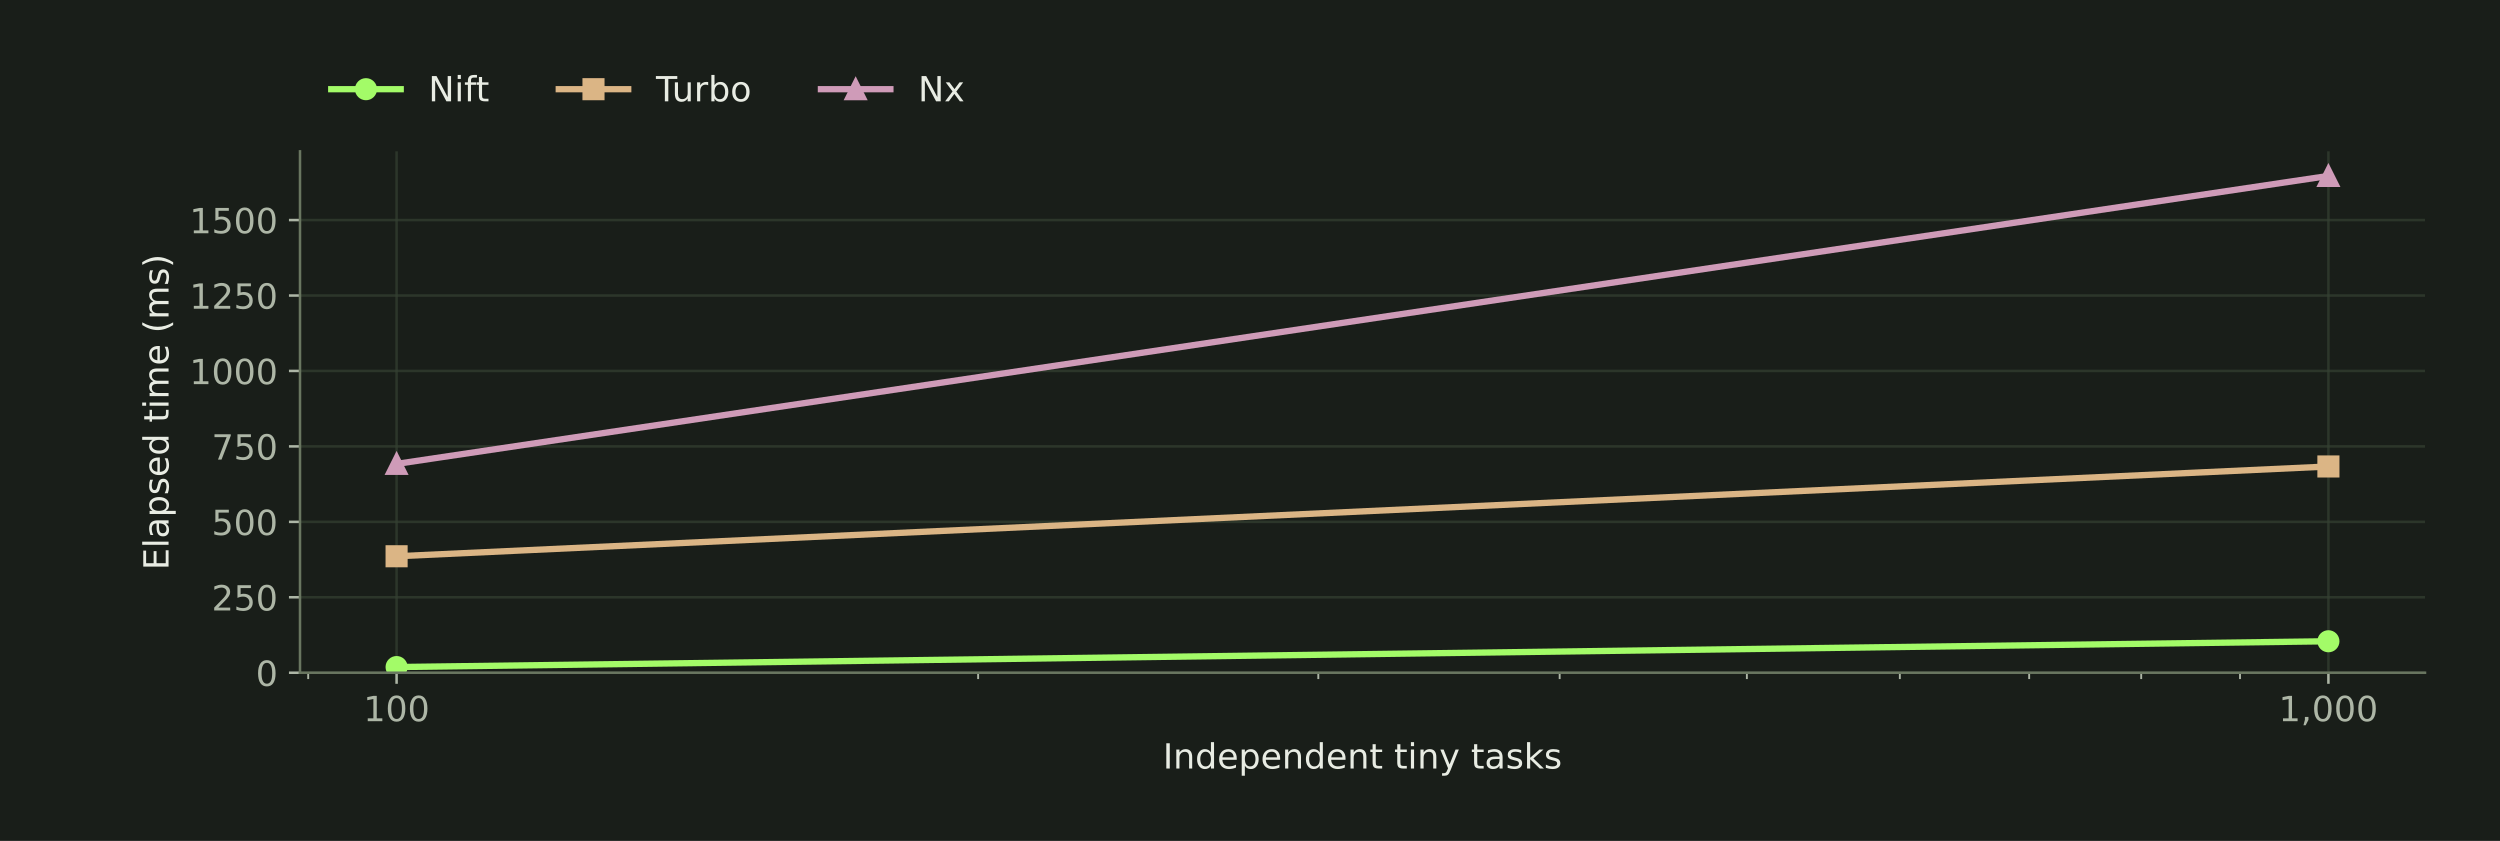
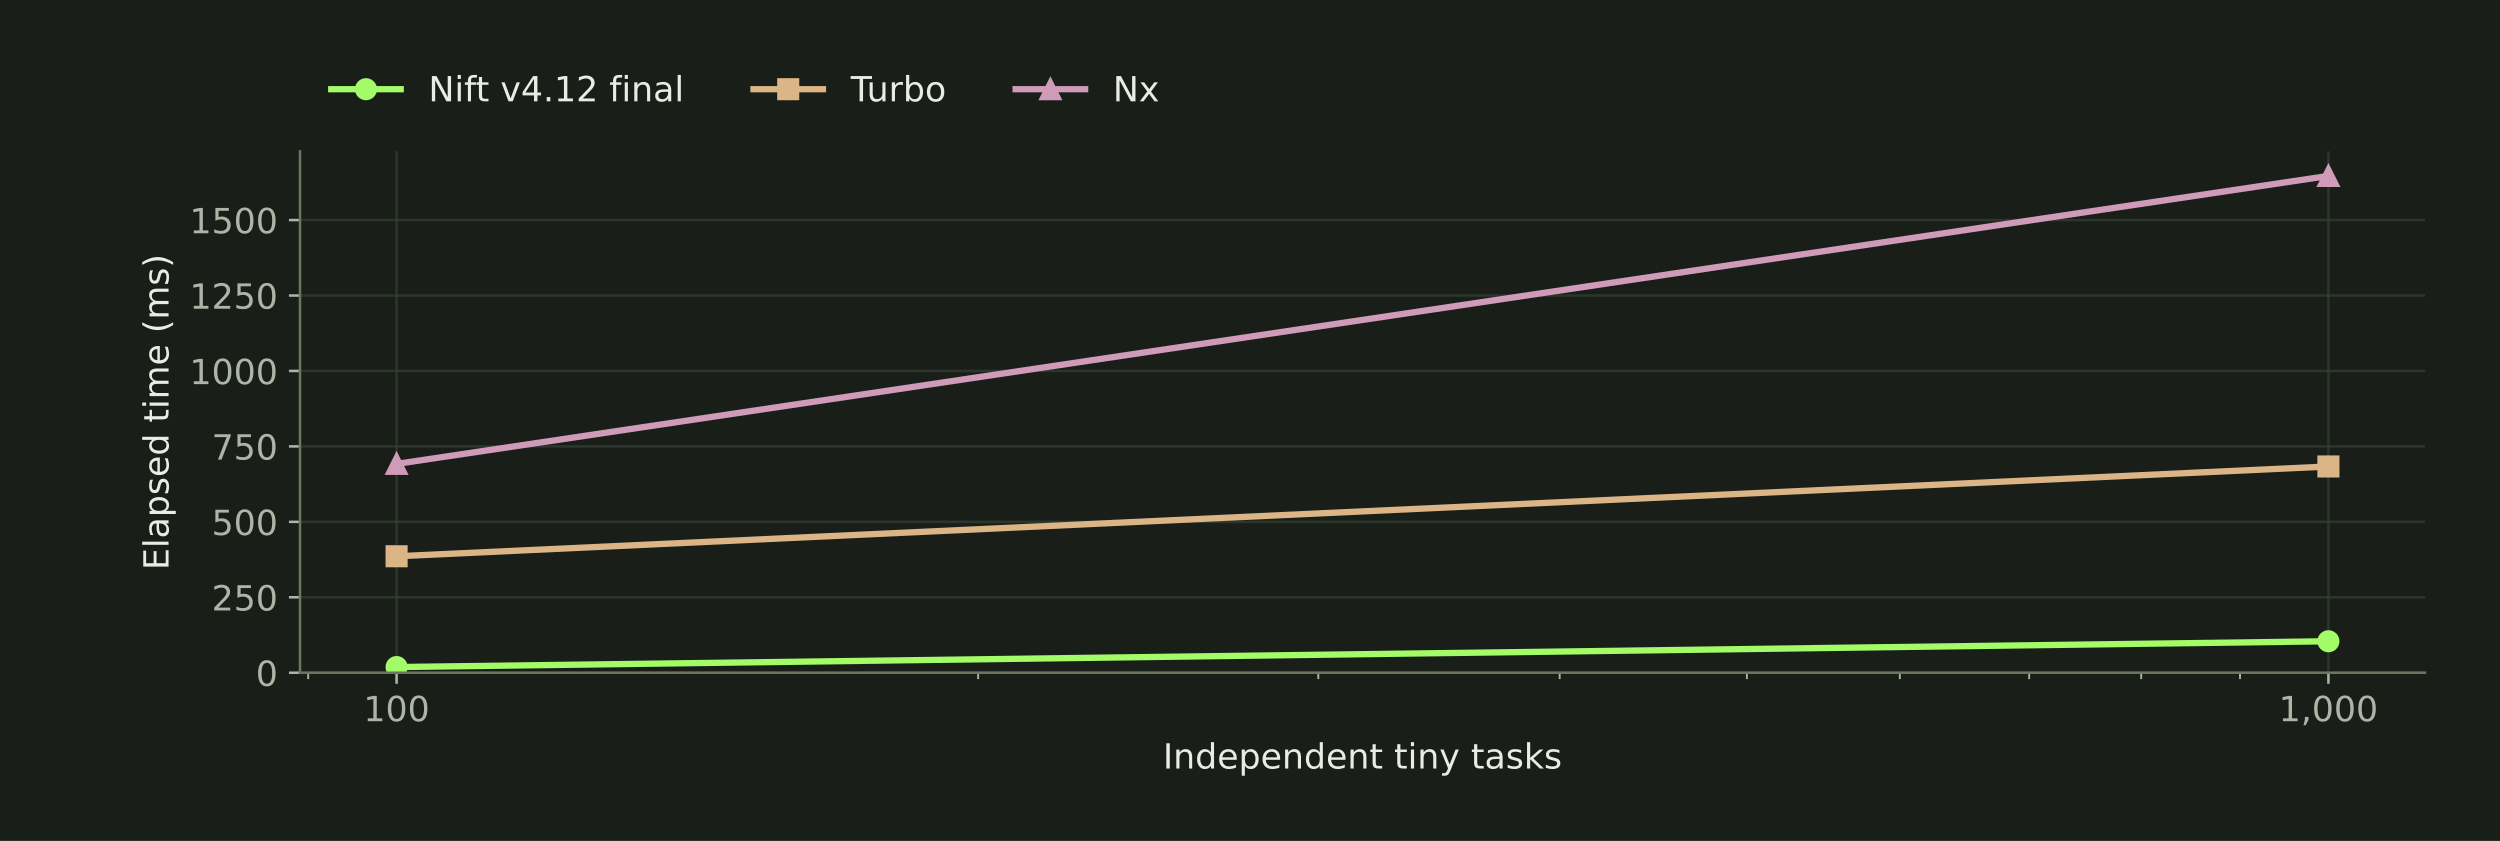
<svg xmlns="http://www.w3.org/2000/svg" xmlns:xlink="http://www.w3.org/1999/xlink" width="792pt" height="266.4pt" viewBox="0 0 792 266.4" version="1.1">
  <defs>
    <style type="text/css">*{stroke-linejoin: round; stroke-linecap: butt}</style>
  </defs>
  <g id="figure_1">
    <g id="patch_1">
      <path d="M 0 266.4 L 792 266.4 L 792 0 L 0 0 z " style="fill: #191e19" />
    </g>
    <g id="axes_1">
      <g id="patch_2">
        <path d="M 95.04 213.12 L 768.24 213.12 L 768.24 47.952 L 95.04 47.952 z " style="fill: #191e19" />
      </g>
      <g id="matplotlib.axis_1">
        <g id="xtick_1">
          <g id="line2d_1">
            <path d="M 125.64 213.12 L 125.64 47.952 " clip-path="url(#pe6b6be5bf1)" style="fill: none; stroke: #354132; stroke-opacity: 0.7; stroke-width: 0.8; stroke-linecap: square" />
          </g>
          <g id="line2d_2">
            <defs>
              <path id="mb59d0f743f" d="M 0 0 L 0 3.5 " style="stroke: #adb6a6; stroke-width: 0.8" />
            </defs>
            <g>
              <use xlink:href="#mb59d0f743f" x="125.64" y="213.12" style="fill: #adb6a6; stroke: #adb6a6; stroke-width: 0.8" />
            </g>
          </g>
          <g id="text_1">
            <text style="font-size: 11px; font-family: 'DejaVu Sans'; text-anchor: middle; fill: #adb6a6" x="125.64" y="228.477" transform="rotate(-0 125.64 228.4774)">100</text>
          </g>
        </g>
        <g id="xtick_2">
          <g id="line2d_3">
            <path d="M 737.64 213.12 L 737.64 47.952 " clip-path="url(#pe6b6be5bf1)" style="fill: none; stroke: #354132; stroke-opacity: 0.7; stroke-width: 0.8; stroke-linecap: square" />
          </g>
          <g id="line2d_4">
            <g>
              <use xlink:href="#mb59d0f743f" x="737.64" y="213.12" style="fill: #adb6a6; stroke: #adb6a6; stroke-width: 0.8" />
            </g>
          </g>
          <g id="text_2">
            <text style="font-size: 11px; font-family: 'DejaVu Sans'; text-anchor: middle; fill: #adb6a6" x="737.64" y="228.477" transform="rotate(-0 737.64 228.4774)">1,000</text>
          </g>
        </g>
        <g id="xtick_3">
          <g id="line2d_5">
            <defs>
              <path id="md41d5f1bb8" d="M 0 0 L 0 2 " style="stroke: #adb6a6; stroke-width: 0.6" />
            </defs>
            <g>
              <use xlink:href="#md41d5f1bb8" x="97.636" y="213.12" style="fill: #adb6a6; stroke: #adb6a6; stroke-width: 0.6" />
            </g>
          </g>
        </g>
        <g id="xtick_4">
          <g id="line2d_6">
            <g>
              <use xlink:href="#md41d5f1bb8" x="309.87" y="213.12" style="fill: #adb6a6; stroke: #adb6a6; stroke-width: 0.6" />
            </g>
          </g>
        </g>
        <g id="xtick_5">
          <g id="line2d_7">
            <g>
              <use xlink:href="#md41d5f1bb8" x="417.638" y="213.12" style="fill: #adb6a6; stroke: #adb6a6; stroke-width: 0.6" />
            </g>
          </g>
        </g>
        <g id="xtick_6">
          <g id="line2d_8">
            <g>
              <use xlink:href="#md41d5f1bb8" x="494.101" y="213.12" style="fill: #adb6a6; stroke: #adb6a6; stroke-width: 0.6" />
            </g>
          </g>
        </g>
        <g id="xtick_7">
          <g id="line2d_9">
            <g>
              <use xlink:href="#md41d5f1bb8" x="553.41" y="213.12" style="fill: #adb6a6; stroke: #adb6a6; stroke-width: 0.6" />
            </g>
          </g>
        </g>
        <g id="xtick_8">
          <g id="line2d_10">
            <g>
              <use xlink:href="#md41d5f1bb8" x="601.869" y="213.12" style="fill: #adb6a6; stroke: #adb6a6; stroke-width: 0.6" />
            </g>
          </g>
        </g>
        <g id="xtick_9">
          <g id="line2d_11">
            <g>
              <use xlink:href="#md41d5f1bb8" x="642.84" y="213.12" style="fill: #adb6a6; stroke: #adb6a6; stroke-width: 0.6" />
            </g>
          </g>
        </g>
        <g id="xtick_10">
          <g id="line2d_12">
            <g>
              <use xlink:href="#md41d5f1bb8" x="678.331" y="213.12" style="fill: #adb6a6; stroke: #adb6a6; stroke-width: 0.6" />
            </g>
          </g>
        </g>
        <g id="xtick_11">
          <g id="line2d_13">
            <g>
              <use xlink:href="#md41d5f1bb8" x="709.636" y="213.12" style="fill: #adb6a6; stroke: #adb6a6; stroke-width: 0.6" />
            </g>
          </g>
        </g>
        <g id="text_3">
          <text style="font-size: 11px; font-family: 'DejaVu Sans'; text-anchor: middle; fill: #e8ece3" x="431.64" y="243.478" transform="rotate(-0 431.64 243.4783)">Independent tiny tasks</text>
        </g>
      </g>
      <g id="matplotlib.axis_2">
        <g id="ytick_1">
          <g id="line2d_14">
            <path d="M 95.04 213.12 L 768.24 213.12 " clip-path="url(#pe6b6be5bf1)" style="fill: none; stroke: #354132; stroke-opacity: 0.7; stroke-width: 0.8; stroke-linecap: square" />
          </g>
          <g id="line2d_15">
            <defs>
              <path id="ma8dde5b0b7" d="M 0 0 L -3.5 0 " style="stroke: #adb6a6; stroke-width: 0.8" />
            </defs>
            <g>
              <use xlink:href="#ma8dde5b0b7" x="95.04" y="213.12" style="fill: #adb6a6; stroke: #adb6a6; stroke-width: 0.8" />
            </g>
          </g>
          <g id="text_4">
            <text style="font-size: 11px; font-family: 'DejaVu Sans'; text-anchor: end; fill: #adb6a6" x="88.04" y="217.299" transform="rotate(-0 88.04 217.2987)">0</text>
          </g>
        </g>
        <g id="ytick_2">
          <g id="line2d_16">
            <path d="M 95.04 189.22 L 768.24 189.22 " clip-path="url(#pe6b6be5bf1)" style="fill: none; stroke: #354132; stroke-opacity: 0.7; stroke-width: 0.8; stroke-linecap: square" />
          </g>
          <g id="line2d_17">
            <g>
              <use xlink:href="#ma8dde5b0b7" x="95.04" y="189.22" style="fill: #adb6a6; stroke: #adb6a6; stroke-width: 0.8" />
            </g>
          </g>
          <g id="text_5">
            <text style="font-size: 11px; font-family: 'DejaVu Sans'; text-anchor: end; fill: #adb6a6" x="88.04" y="193.399" transform="rotate(-0 88.04 193.3986)">250</text>
          </g>
        </g>
        <g id="ytick_3">
          <g id="line2d_18">
            <path d="M 95.04 165.32 L 768.24 165.32 " clip-path="url(#pe6b6be5bf1)" style="fill: none; stroke: #354132; stroke-opacity: 0.7; stroke-width: 0.8; stroke-linecap: square" />
          </g>
          <g id="line2d_19">
            <g>
              <use xlink:href="#ma8dde5b0b7" x="95.04" y="165.32" style="fill: #adb6a6; stroke: #adb6a6; stroke-width: 0.8" />
            </g>
          </g>
          <g id="text_6">
            <text style="font-size: 11px; font-family: 'DejaVu Sans'; text-anchor: end; fill: #adb6a6" x="88.04" y="169.499" transform="rotate(-0 88.04 169.4986)">500</text>
          </g>
        </g>
        <g id="ytick_4">
          <g id="line2d_20">
            <path d="M 95.04 141.42 L 768.24 141.42 " clip-path="url(#pe6b6be5bf1)" style="fill: none; stroke: #354132; stroke-opacity: 0.7; stroke-width: 0.8; stroke-linecap: square" />
          </g>
          <g id="line2d_21">
            <g>
              <use xlink:href="#ma8dde5b0b7" x="95.04" y="141.42" style="fill: #adb6a6; stroke: #adb6a6; stroke-width: 0.8" />
            </g>
          </g>
          <g id="text_7">
            <text style="font-size: 11px; font-family: 'DejaVu Sans'; text-anchor: end; fill: #adb6a6" x="88.04" y="145.599" transform="rotate(-0 88.04 145.5985)">750</text>
          </g>
        </g>
        <g id="ytick_5">
          <g id="line2d_22">
            <path d="M 95.04 117.52 L 768.24 117.52 " clip-path="url(#pe6b6be5bf1)" style="fill: none; stroke: #354132; stroke-opacity: 0.7; stroke-width: 0.8; stroke-linecap: square" />
          </g>
          <g id="line2d_23">
            <g>
              <use xlink:href="#ma8dde5b0b7" x="95.04" y="117.52" style="fill: #adb6a6; stroke: #adb6a6; stroke-width: 0.8" />
            </g>
          </g>
          <g id="text_8">
            <text style="font-size: 11px; font-family: 'DejaVu Sans'; text-anchor: end; fill: #adb6a6" x="88.04" y="121.698" transform="rotate(-0 88.04 121.6985)">1000</text>
          </g>
        </g>
        <g id="ytick_6">
          <g id="line2d_24">
            <path d="M 95.04 93.62 L 768.24 93.62 " clip-path="url(#pe6b6be5bf1)" style="fill: none; stroke: #354132; stroke-opacity: 0.7; stroke-width: 0.8; stroke-linecap: square" />
          </g>
          <g id="line2d_25">
            <g>
              <use xlink:href="#ma8dde5b0b7" x="95.04" y="93.62" style="fill: #adb6a6; stroke: #adb6a6; stroke-width: 0.8" />
            </g>
          </g>
          <g id="text_9">
            <text style="font-size: 11px; font-family: 'DejaVu Sans'; text-anchor: end; fill: #adb6a6" x="88.04" y="97.798" transform="rotate(-0 88.04 97.79839)">1250</text>
          </g>
        </g>
        <g id="ytick_7">
          <g id="line2d_26">
            <path d="M 95.04 69.72 L 768.24 69.72 " clip-path="url(#pe6b6be5bf1)" style="fill: none; stroke: #354132; stroke-opacity: 0.7; stroke-width: 0.8; stroke-linecap: square" />
          </g>
          <g id="line2d_27">
            <g>
              <use xlink:href="#ma8dde5b0b7" x="95.04" y="69.72" style="fill: #adb6a6; stroke: #adb6a6; stroke-width: 0.8" />
            </g>
          </g>
          <g id="text_10">
            <text style="font-size: 11px; font-family: 'DejaVu Sans'; text-anchor: end; fill: #adb6a6" x="88.04" y="73.898" transform="rotate(-0 88.04 73.89832)">1500</text>
          </g>
        </g>
        <g id="text_11">
          <text style="font-size: 11px; font-family: 'DejaVu Sans'; text-anchor: middle; fill: #e8ece3" x="53.402" y="130.536" transform="rotate(-90 53.40242 130.536)">Elapsed time (ms)</text>
        </g>
      </g>
      <g id="line2d_28">
        <path d="M 125.64 211.323 L 737.64 203.15 " clip-path="url(#pe6b6be5bf1)" style="fill: none; stroke: #a3fb68; stroke-width: 2; stroke-linecap: square" />
        <defs>
          <path id="m476e483576" d="M 0 3 C 0.796 3 1.559 2.684 2.121 2.121 C 2.684 1.559 3 0.796 3 0 C 3 -0.796 2.684 -1.559 2.121 -2.121 C 1.559 -2.684 0.796 -3 0 -3 C -0.796 -3 -1.559 -2.684 -2.121 -2.121 C -2.684 -1.559 -3 -0.796 -3 0 C -3 0.796 -2.684 1.559 -2.121 2.121 C -1.559 2.684 -0.796 3 0 3 z " style="stroke: #a3fb68" />
        </defs>
        <g clip-path="url(#pe6b6be5bf1)">
          <use xlink:href="#m476e483576" x="125.64" y="211.323" style="fill: #a3fb68; stroke: #a3fb68" />
          <use xlink:href="#m476e483576" x="737.64" y="203.15" style="fill: #a3fb68; stroke: #a3fb68" />
        </g>
      </g>
      <g id="line2d_29">
        <path d="M 125.64 176.222 L 737.64 147.776 " clip-path="url(#pe6b6be5bf1)" style="fill: none; stroke: #dbb585; stroke-width: 2; stroke-linecap: square" />
        <defs>
          <path id="mcf83442291" d="M -3 3 L 3 3 L 3 -3 L -3 -3 z " style="stroke: #dbb585; stroke-linejoin: miter" />
        </defs>
        <g clip-path="url(#pe6b6be5bf1)">
          <use xlink:href="#mcf83442291" x="125.64" y="176.222" style="fill: #dbb585; stroke: #dbb585; stroke-linejoin: miter" />
          <use xlink:href="#mcf83442291" x="737.64" y="147.776" style="fill: #dbb585; stroke: #dbb585; stroke-linejoin: miter" />
        </g>
      </g>
      <g id="line2d_30">
        <path d="M 125.64 146.958 L 737.64 55.732 " clip-path="url(#pe6b6be5bf1)" style="fill: none; stroke: #cf9bb8; stroke-width: 2; stroke-linecap: square" />
        <defs>
          <path id="mc515a019c6" d="M 0 -3 L -3 3 L 3 3 z " style="stroke: #cf9bb8; stroke-linejoin: miter" />
        </defs>
        <g clip-path="url(#pe6b6be5bf1)">
          <use xlink:href="#mc515a019c6" x="125.64" y="146.958" style="fill: #cf9bb8; stroke: #cf9bb8; stroke-linejoin: miter" />
          <use xlink:href="#mc515a019c6" x="737.64" y="55.732" style="fill: #cf9bb8; stroke: #cf9bb8; stroke-linejoin: miter" />
        </g>
      </g>
      <g id="patch_3">
        <path d="M 95.04 213.12 L 95.04 47.952 " style="fill: none; stroke: #697660; stroke-width: 0.8; stroke-linejoin: miter; stroke-linecap: square" />
      </g>
      <g id="patch_4">
        <path d="M 95.04 213.12 L 768.24 213.12 " style="fill: none; stroke: #697660; stroke-width: 0.8; stroke-linejoin: miter; stroke-linecap: square" />
      </g>
      <g id="legend_1">
        <g id="line2d_31">
          <path d="M 104.94 28.256 L 115.94 28.256 L 126.94 28.256 " style="fill: none; stroke: #a3fb68; stroke-width: 2; stroke-linecap: square" />
          <g>
            <use xlink:href="#m476e483576" x="115.94" y="28.256" style="fill: #a3fb68; stroke: #a3fb68" />
          </g>
        </g>
        <g id="text_12">
-           <text style="font-size: 11px; font-family: 'DejaVu Sans'; text-anchor: start; fill: #e8ece3" x="135.74" y="32.106" transform="rotate(-0 135.74 32.10606)">Nift</text>
+           <text style="font-size: 11px; font-family: 'DejaVu Sans'; text-anchor: start; fill: #e8ece3" x="135.74" y="32.106" transform="rotate(-0 135.74 32.10606)">Nift v4.12 final</text>
        </g>
        <g id="line2d_32">
-           <path d="M 177.018 28.256 L 188.018 28.256 L 199.018 28.256 " style="fill: none; stroke: #dbb585; stroke-width: 2; stroke-linecap: square" />
+           <path d="M 238.709 28.256 L 249.709 28.256 L 260.709 28.256 " style="fill: none; stroke: #dbb585; stroke-width: 2; stroke-linecap: square" />
          <g>
-             <use xlink:href="#mcf83442291" x="188.018" y="28.256" style="fill: #dbb585; stroke: #dbb585; stroke-linejoin: miter" />
+             <use xlink:href="#mcf83442291" x="249.709" y="28.256" style="fill: #dbb585; stroke: #dbb585; stroke-linejoin: miter" />
          </g>
        </g>
        <g id="text_13">
-           <text style="font-size: 11px; font-family: 'DejaVu Sans'; text-anchor: start; fill: #e8ece3" x="207.817" y="32.106" transform="rotate(-0 207.8175 32.10606)">Turbo</text>
+           <text style="font-size: 11px; font-family: 'DejaVu Sans'; text-anchor: start; fill: #e8ece3" x="269.509" y="32.106" transform="rotate(-0 269.5086 32.10606)">Turbo</text>
        </g>
        <g id="line2d_33">
-           <path d="M 260.073 28.256 L 271.073 28.256 L 282.073 28.256 " style="fill: none; stroke: #cf9bb8; stroke-width: 2; stroke-linecap: square" />
+           <path d="M 321.764 28.256 L 332.764 28.256 L 343.764 28.256 " style="fill: none; stroke: #cf9bb8; stroke-width: 2; stroke-linecap: square" />
          <g>
-             <use xlink:href="#mc515a019c6" x="271.073" y="28.256" style="fill: #cf9bb8; stroke: #cf9bb8; stroke-linejoin: miter" />
+             <use xlink:href="#mc515a019c6" x="332.764" y="28.256" style="fill: #cf9bb8; stroke: #cf9bb8; stroke-linejoin: miter" />
          </g>
        </g>
        <g id="text_14">
-           <text style="font-size: 11px; font-family: 'DejaVu Sans'; text-anchor: start; fill: #e8ece3" x="290.873" y="32.106" transform="rotate(-0 290.8727 32.10606)">Nx</text>
+           <text style="font-size: 11px; font-family: 'DejaVu Sans'; text-anchor: start; fill: #e8ece3" x="352.564" y="32.106" transform="rotate(-0 352.5638 32.10606)">Nx</text>
        </g>
      </g>
    </g>
  </g>
  <defs>
    <clipPath id="pe6b6be5bf1">
      <rect x="95.04" y="47.952" width="673.2" height="165.168" />
    </clipPath>
  </defs>
</svg>
